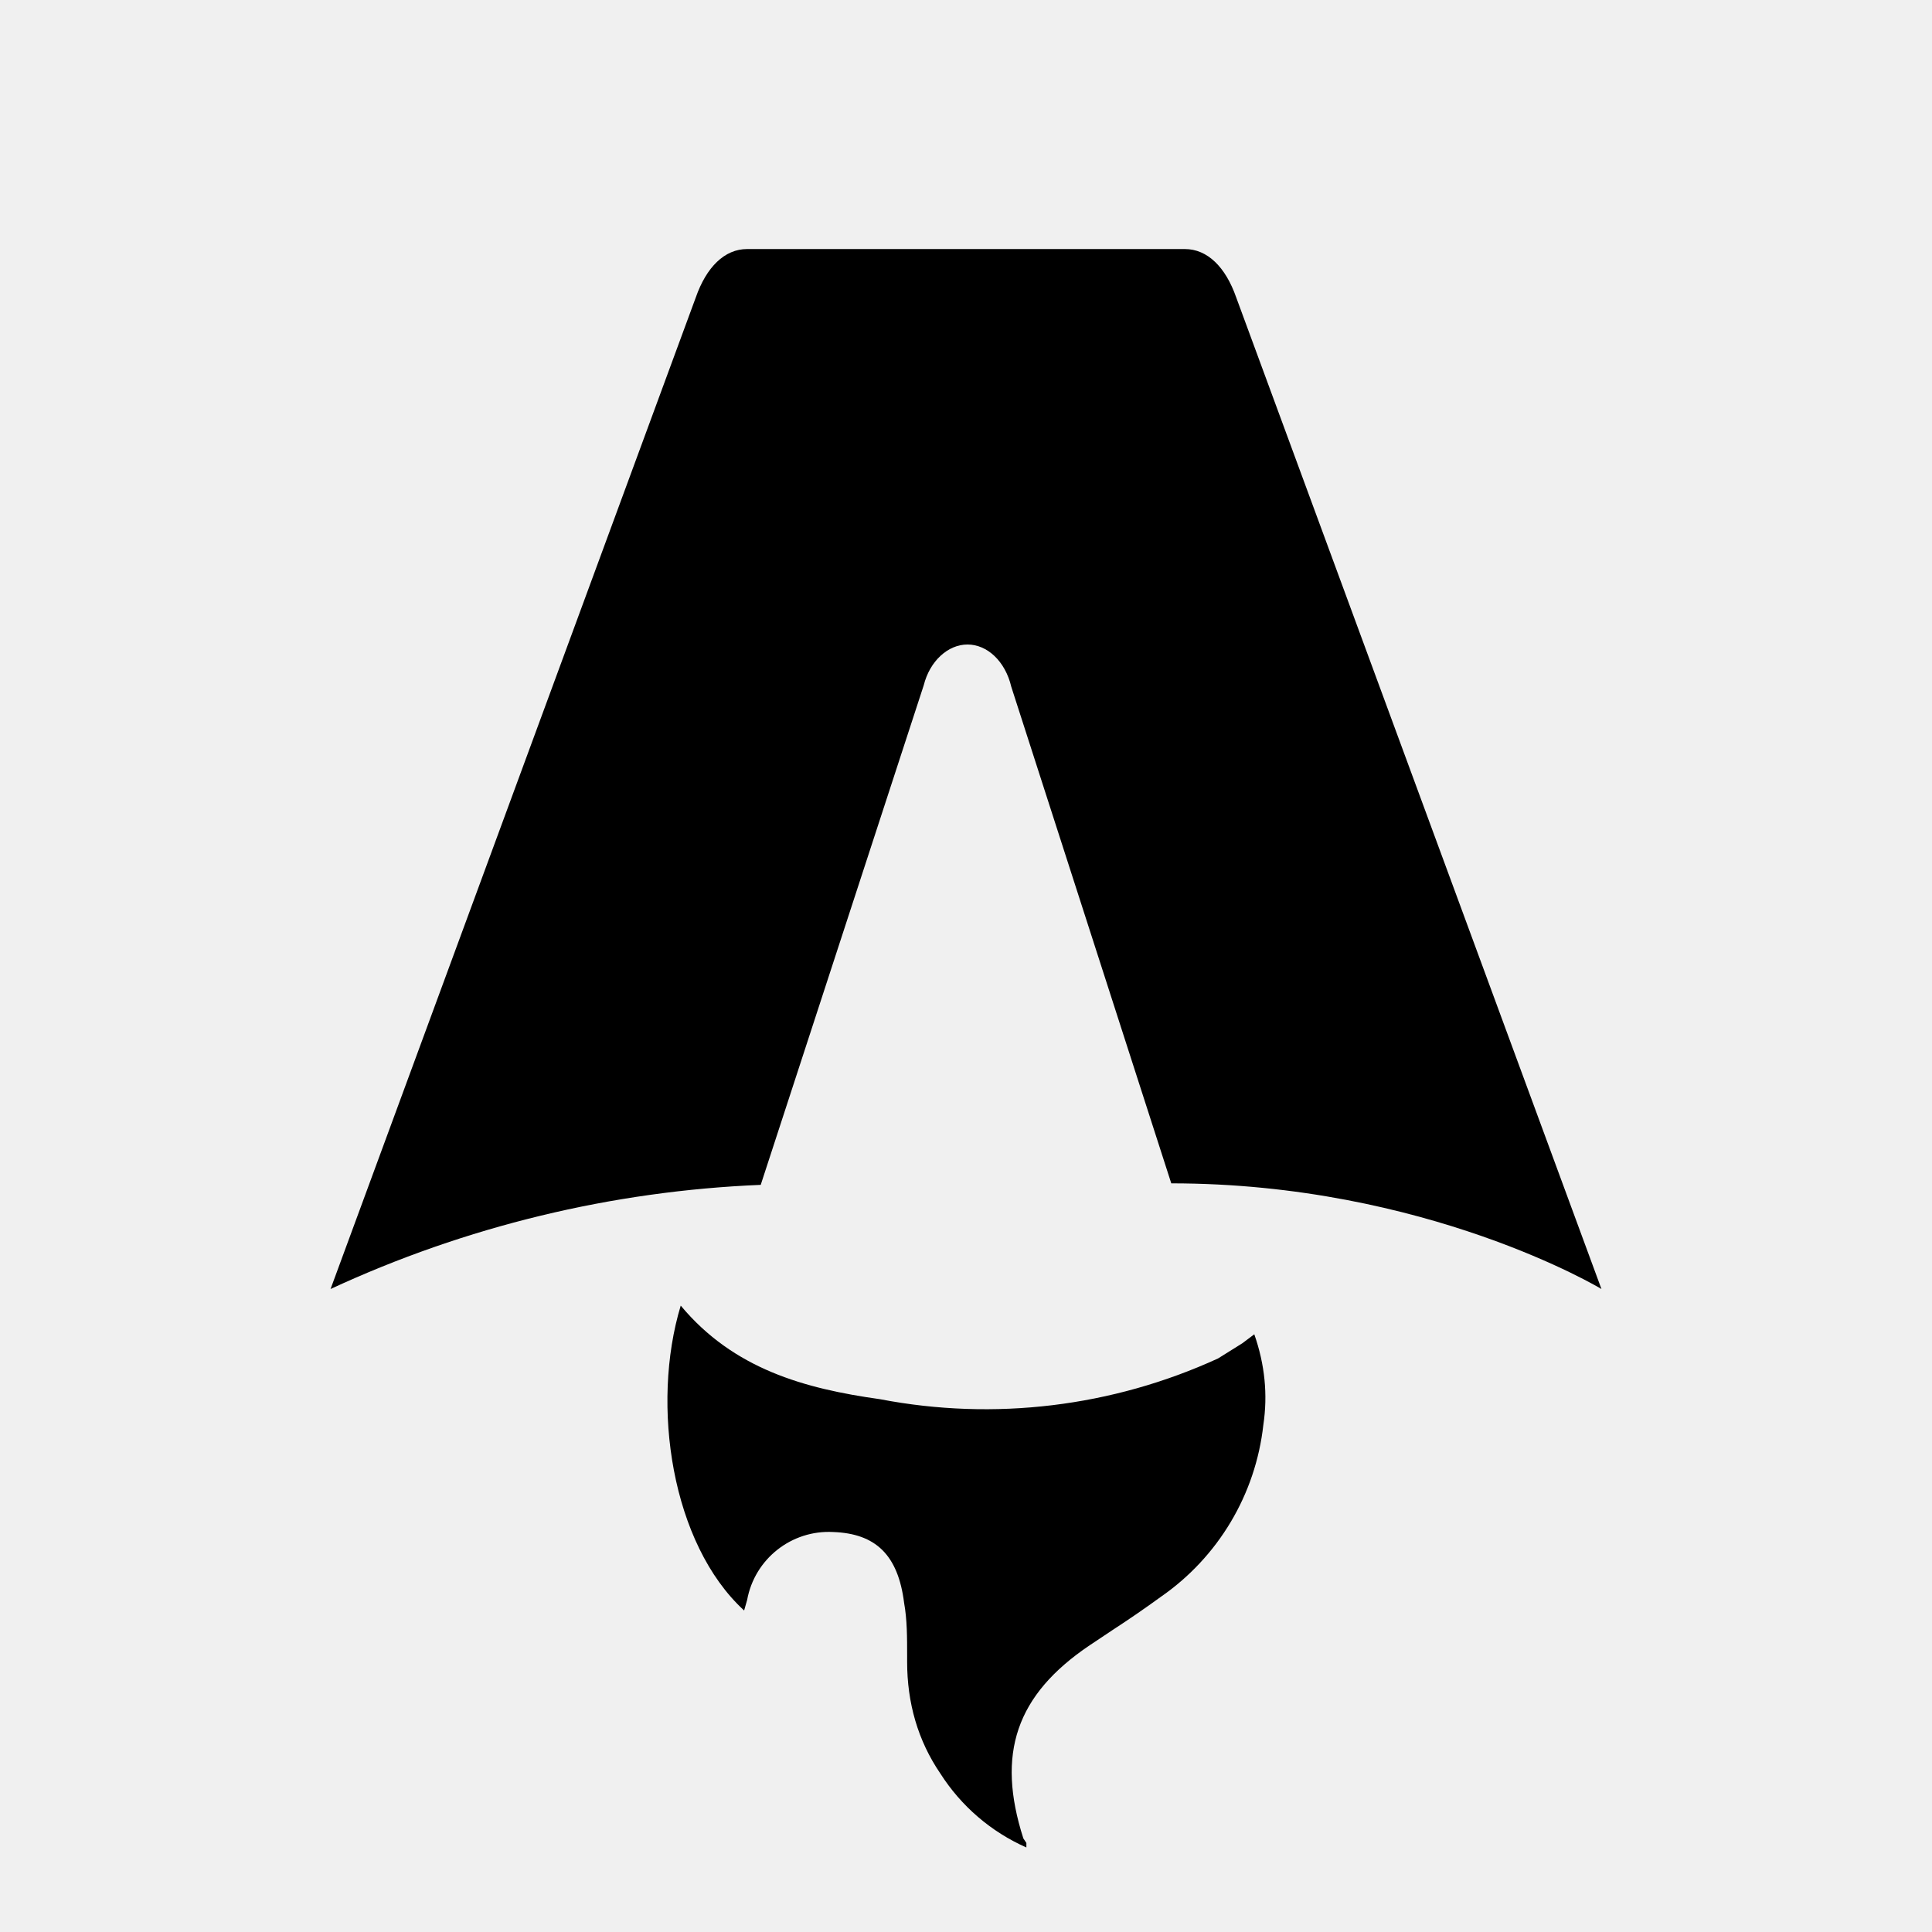
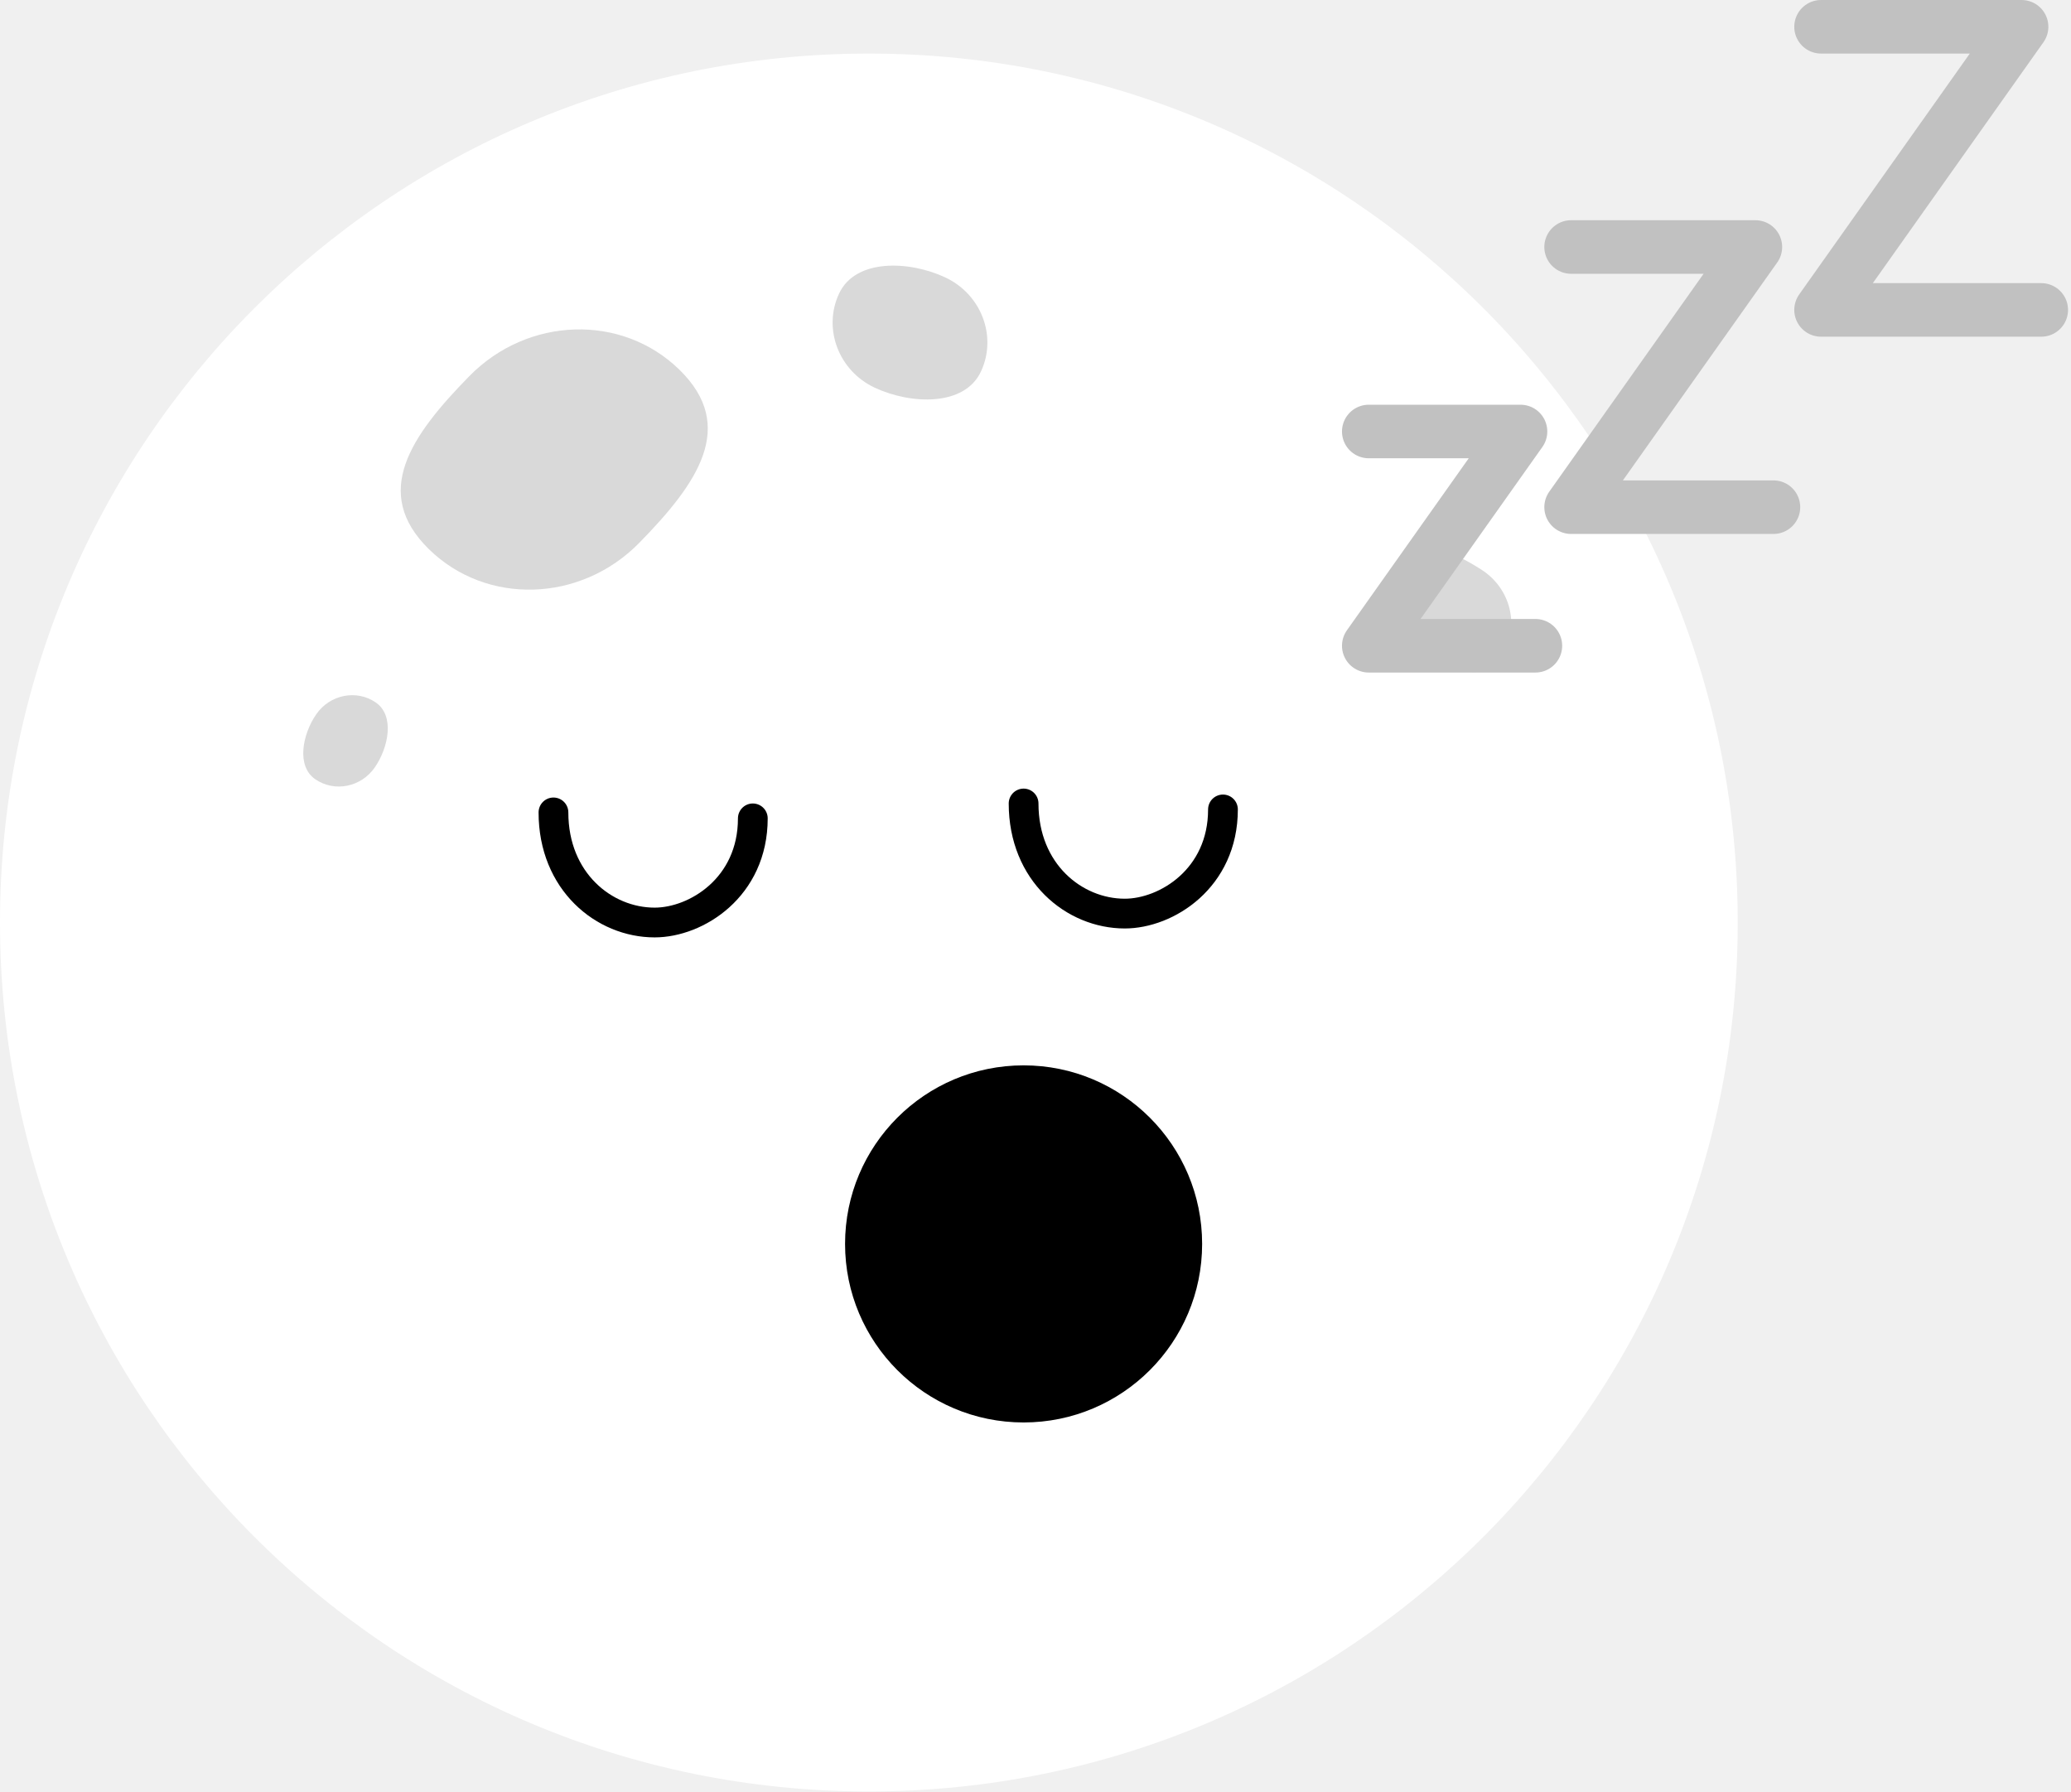
- <svg xmlns="http://www.w3.org/2000/svg" fill="none" viewBox="0 0 128 128">
-   <path d="M50.4 78.5a75.1 75.1 0 0 0-28.5 6.9l24.2-65.7c.7-2 1.9-3.2 3.4-3.2h29c1.5 0 2.7 1.2 3.4 3.2l24.2 65.7s-11.6-7-28.5-7L67 45.5c-.4-1.7-1.6-2.8-2.9-2.8-1.3 0-2.5 1.1-2.9 2.7L50.4 78.5Zm-1.1 28.2Zm-4.2-20.2c-2 6.6-.6 15.8 4.2 20.2a17.5 17.5 0 0 1 .2-.7 5.5 5.5 0 0 1 5.7-4.5c2.8.1 4.3 1.5 4.7 4.7.2 1.1.2 2.3.2 3.5v.4c0 2.7.7 5.2 2.2 7.4a13 13 0 0 0 5.7 4.9v-.3l-.2-.3c-1.8-5.6-.5-9.5 4.4-12.8l1.5-1a73 73 0 0 0 3.2-2.2 16 16 0 0 0 6.8-11.4c.3-2 .1-4-.6-6l-.8.6-1.6 1a37 37 0 0 1-22.4 2.7c-5-.7-9.7-2-13.2-6.2Z" />
-   <style>
-         path { fill: #000; }
-         @media (prefers-color-scheme: dark) {
-             path { fill: #FFF; }
-         }
-     </style>
+ <svg xmlns="http://www.w3.org/2000/svg" width="348" height="301" viewBox="0 0 348 301" fill="none">
+   <g id="Group 3">
+     <g id="Group 1">
+       <circle id="Ellipse 1" cx="146" cy="155" r="146" fill="white" />
+       <path id="Ellipse 2" d="M126.5 137.5C126.5 149.098 117 155 110 155C101.5 155 93 148.098 93 136.5" stroke="black" stroke-width="5" stroke-linecap="round" />
+       <path id="Ellipse 3" d="M205.5 136C205.5 147.598 196 153.5 189 153.5C180.5 153.5 172 146.598 172 135" stroke="black" stroke-width="5" stroke-linecap="round" />
+       <path id="Ellipse 4" d="M114.2 62.153C123.861 71.626 117.274 81.157 107.414 91.213C97.554 101.268 81.729 101.74 72.067 92.267C62.406 82.794 68.993 73.263 78.853 63.208C88.713 53.152 104.538 52.68 114.2 62.153Z" fill="#D9D9D9" />
+       <path id="Ellipse 5" d="M252.403 110.026C249.376 114.784 244.92 112.922 239.968 109.772C235.015 106.621 233.454 100.209 236.481 95.451C239.508 90.692 243.964 92.554 248.916 95.705C253.869 98.856 255.43 105.267 252.403 110.026Z" fill="#D9D9D9" />
+       <path id="Ellipse 6" d="M164.833 62.427C162.075 68.323 153.06 67.978 146.99 65.14C140.92 62.301 138.236 55.22 140.993 49.323C143.751 43.426 152.766 43.772 158.836 46.61C164.906 49.449 167.59 56.53 164.833 62.427Z" fill="#D9D9D9" />
+       <path id="Ellipse 7" d="M52.989 130.937C49.747 128.717 50.834 123.381 53.119 120.043C55.404 116.706 59.884 115.799 63.127 118.019C66.37 120.238 65.282 125.575 62.997 128.912C60.712 132.25 56.232 133.156 52.989 130.937Z" fill="#D9D9D9" />
+     </g>
+     <circle id="Ellipse 8" cx="172" cy="209" r="30" fill="black" />
+     <g id="Group 2">
+       <path id="Vector 1" d="M306 4.5H339.696L306 52.071H343" stroke="#C1C1C1" stroke-width="9" stroke-linecap="round" stroke-linejoin="round" />
+       <path id="Vector 3" d="M264 41.5H294.964L264 85.214H298" stroke="#C1C1C1" stroke-width="9" stroke-linecap="round" stroke-linejoin="round" />
+       <path id="Vector 2" d="M230 72.5H255.5L230 108.5H258" stroke="#C1C1C1" stroke-width="9" stroke-linecap="round" stroke-linejoin="round" />
+     </g>
+   </g>
</svg>
